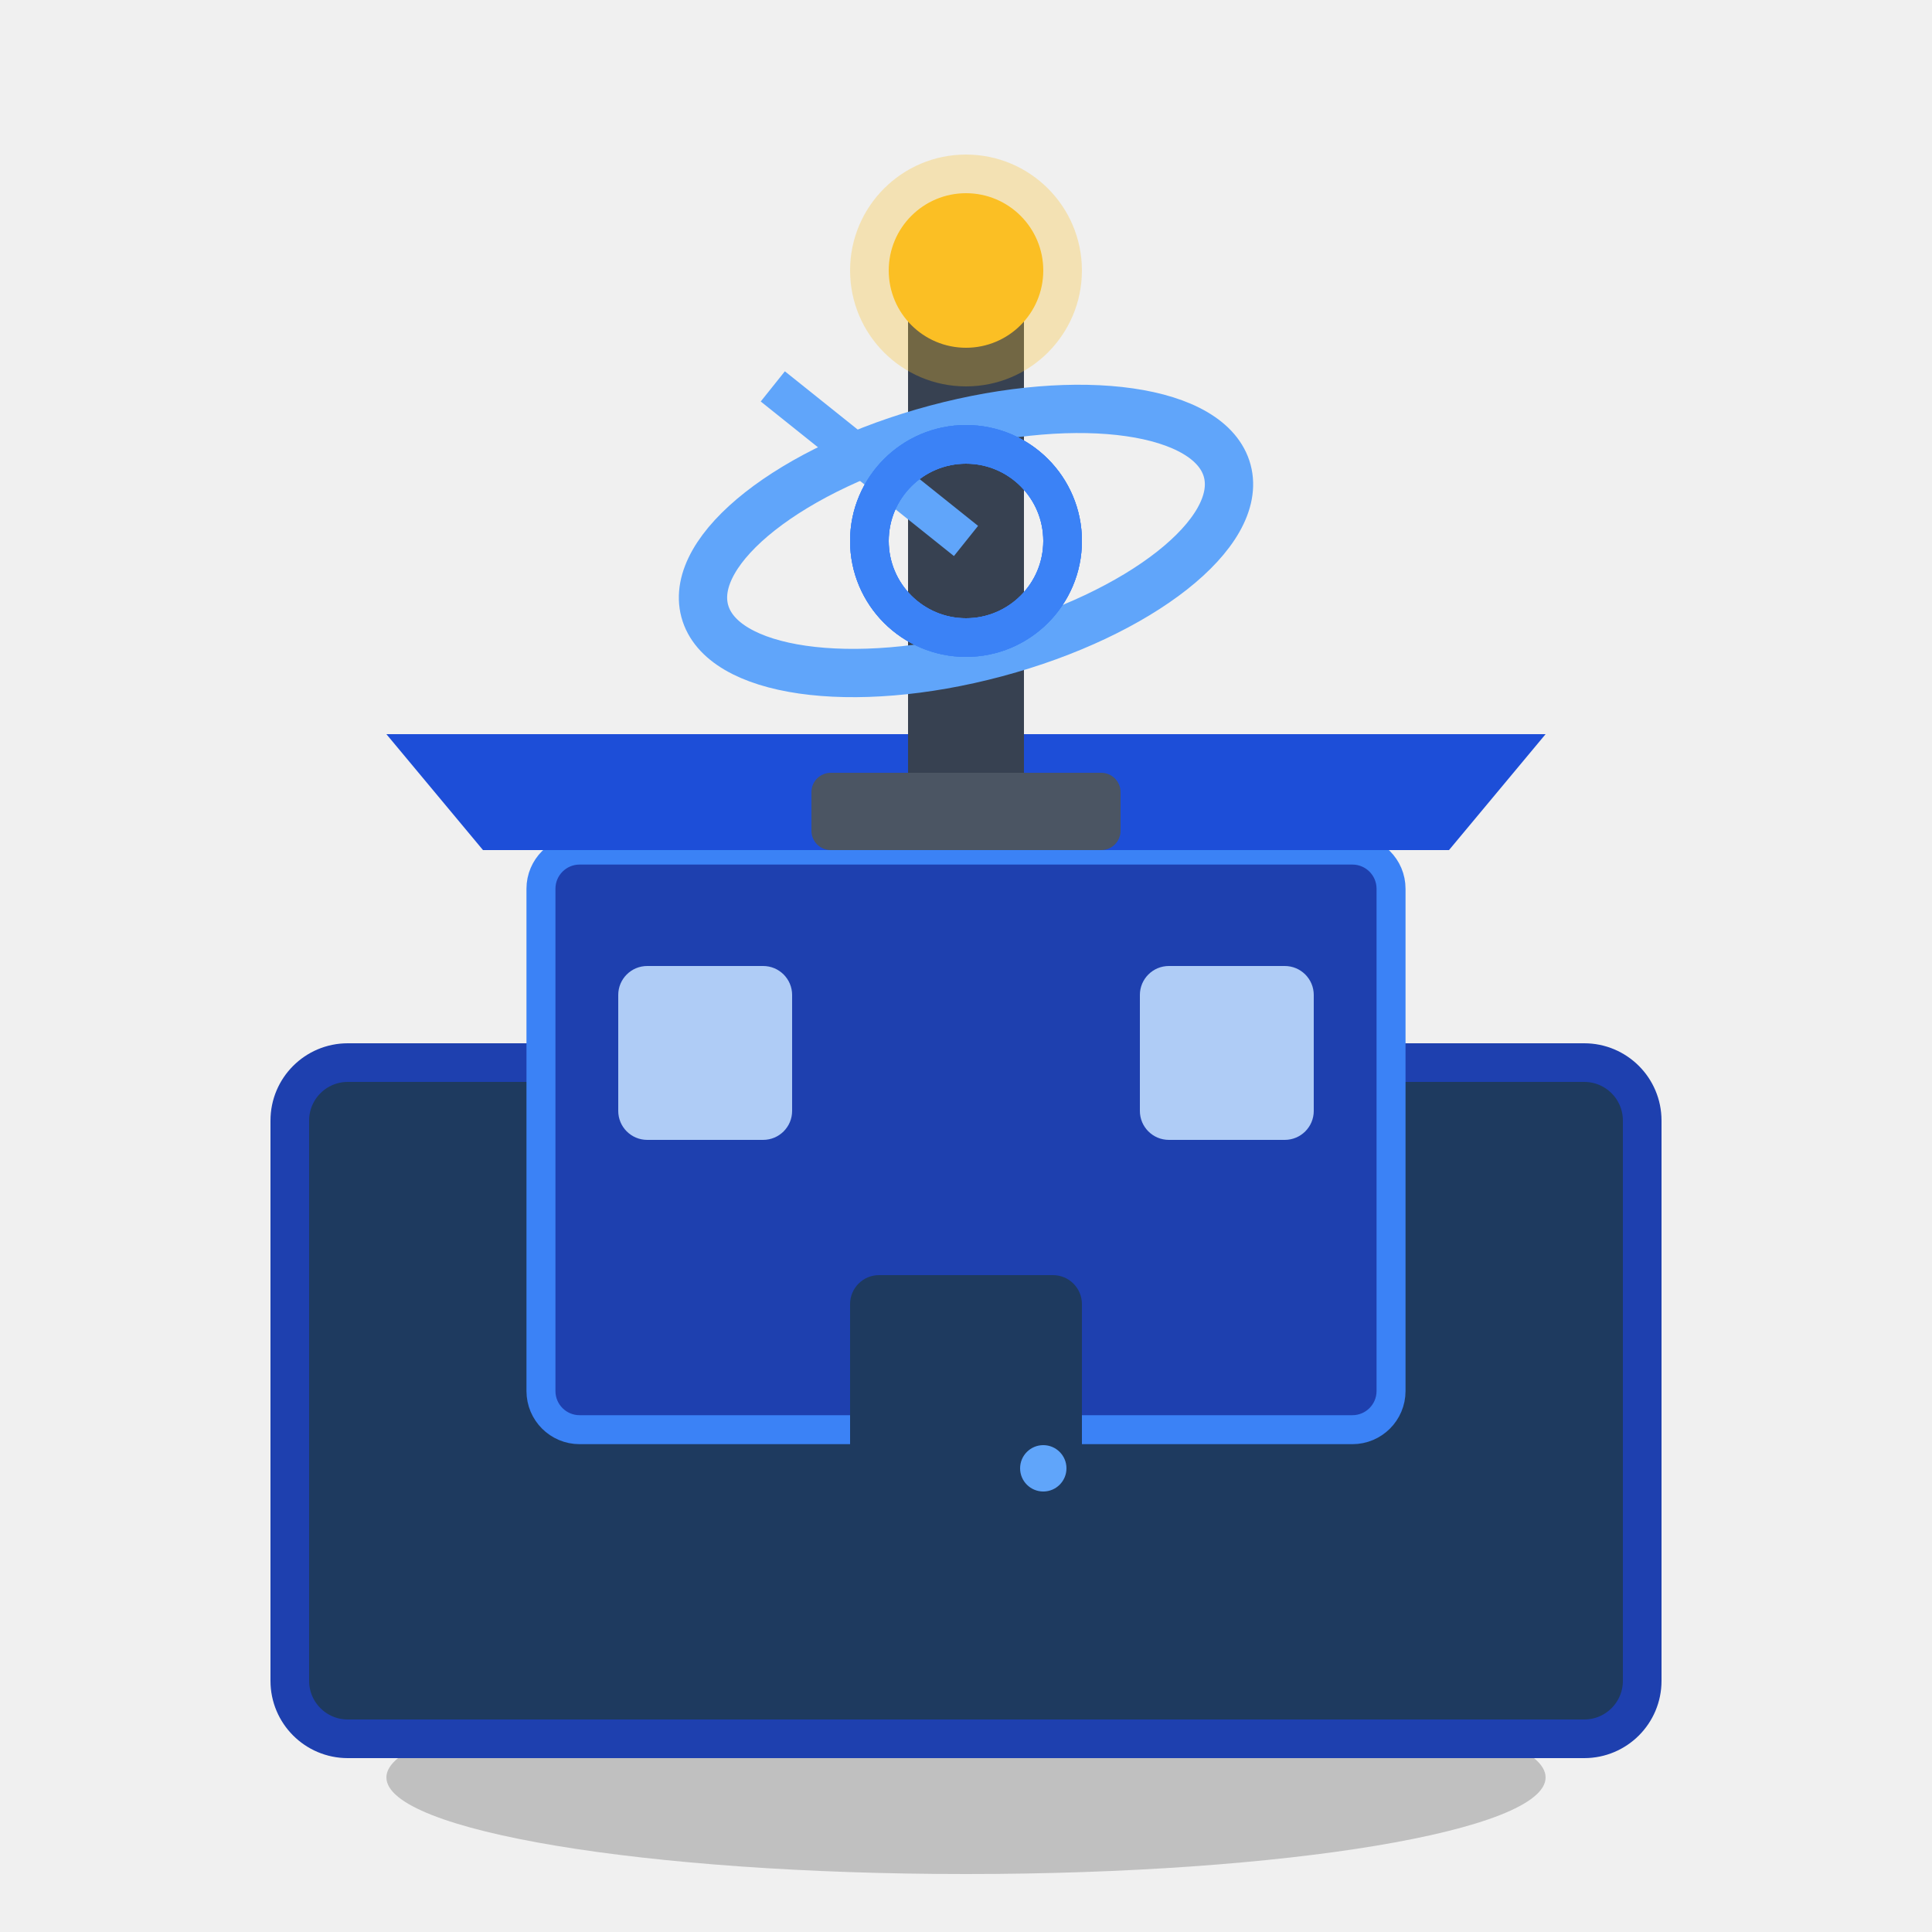
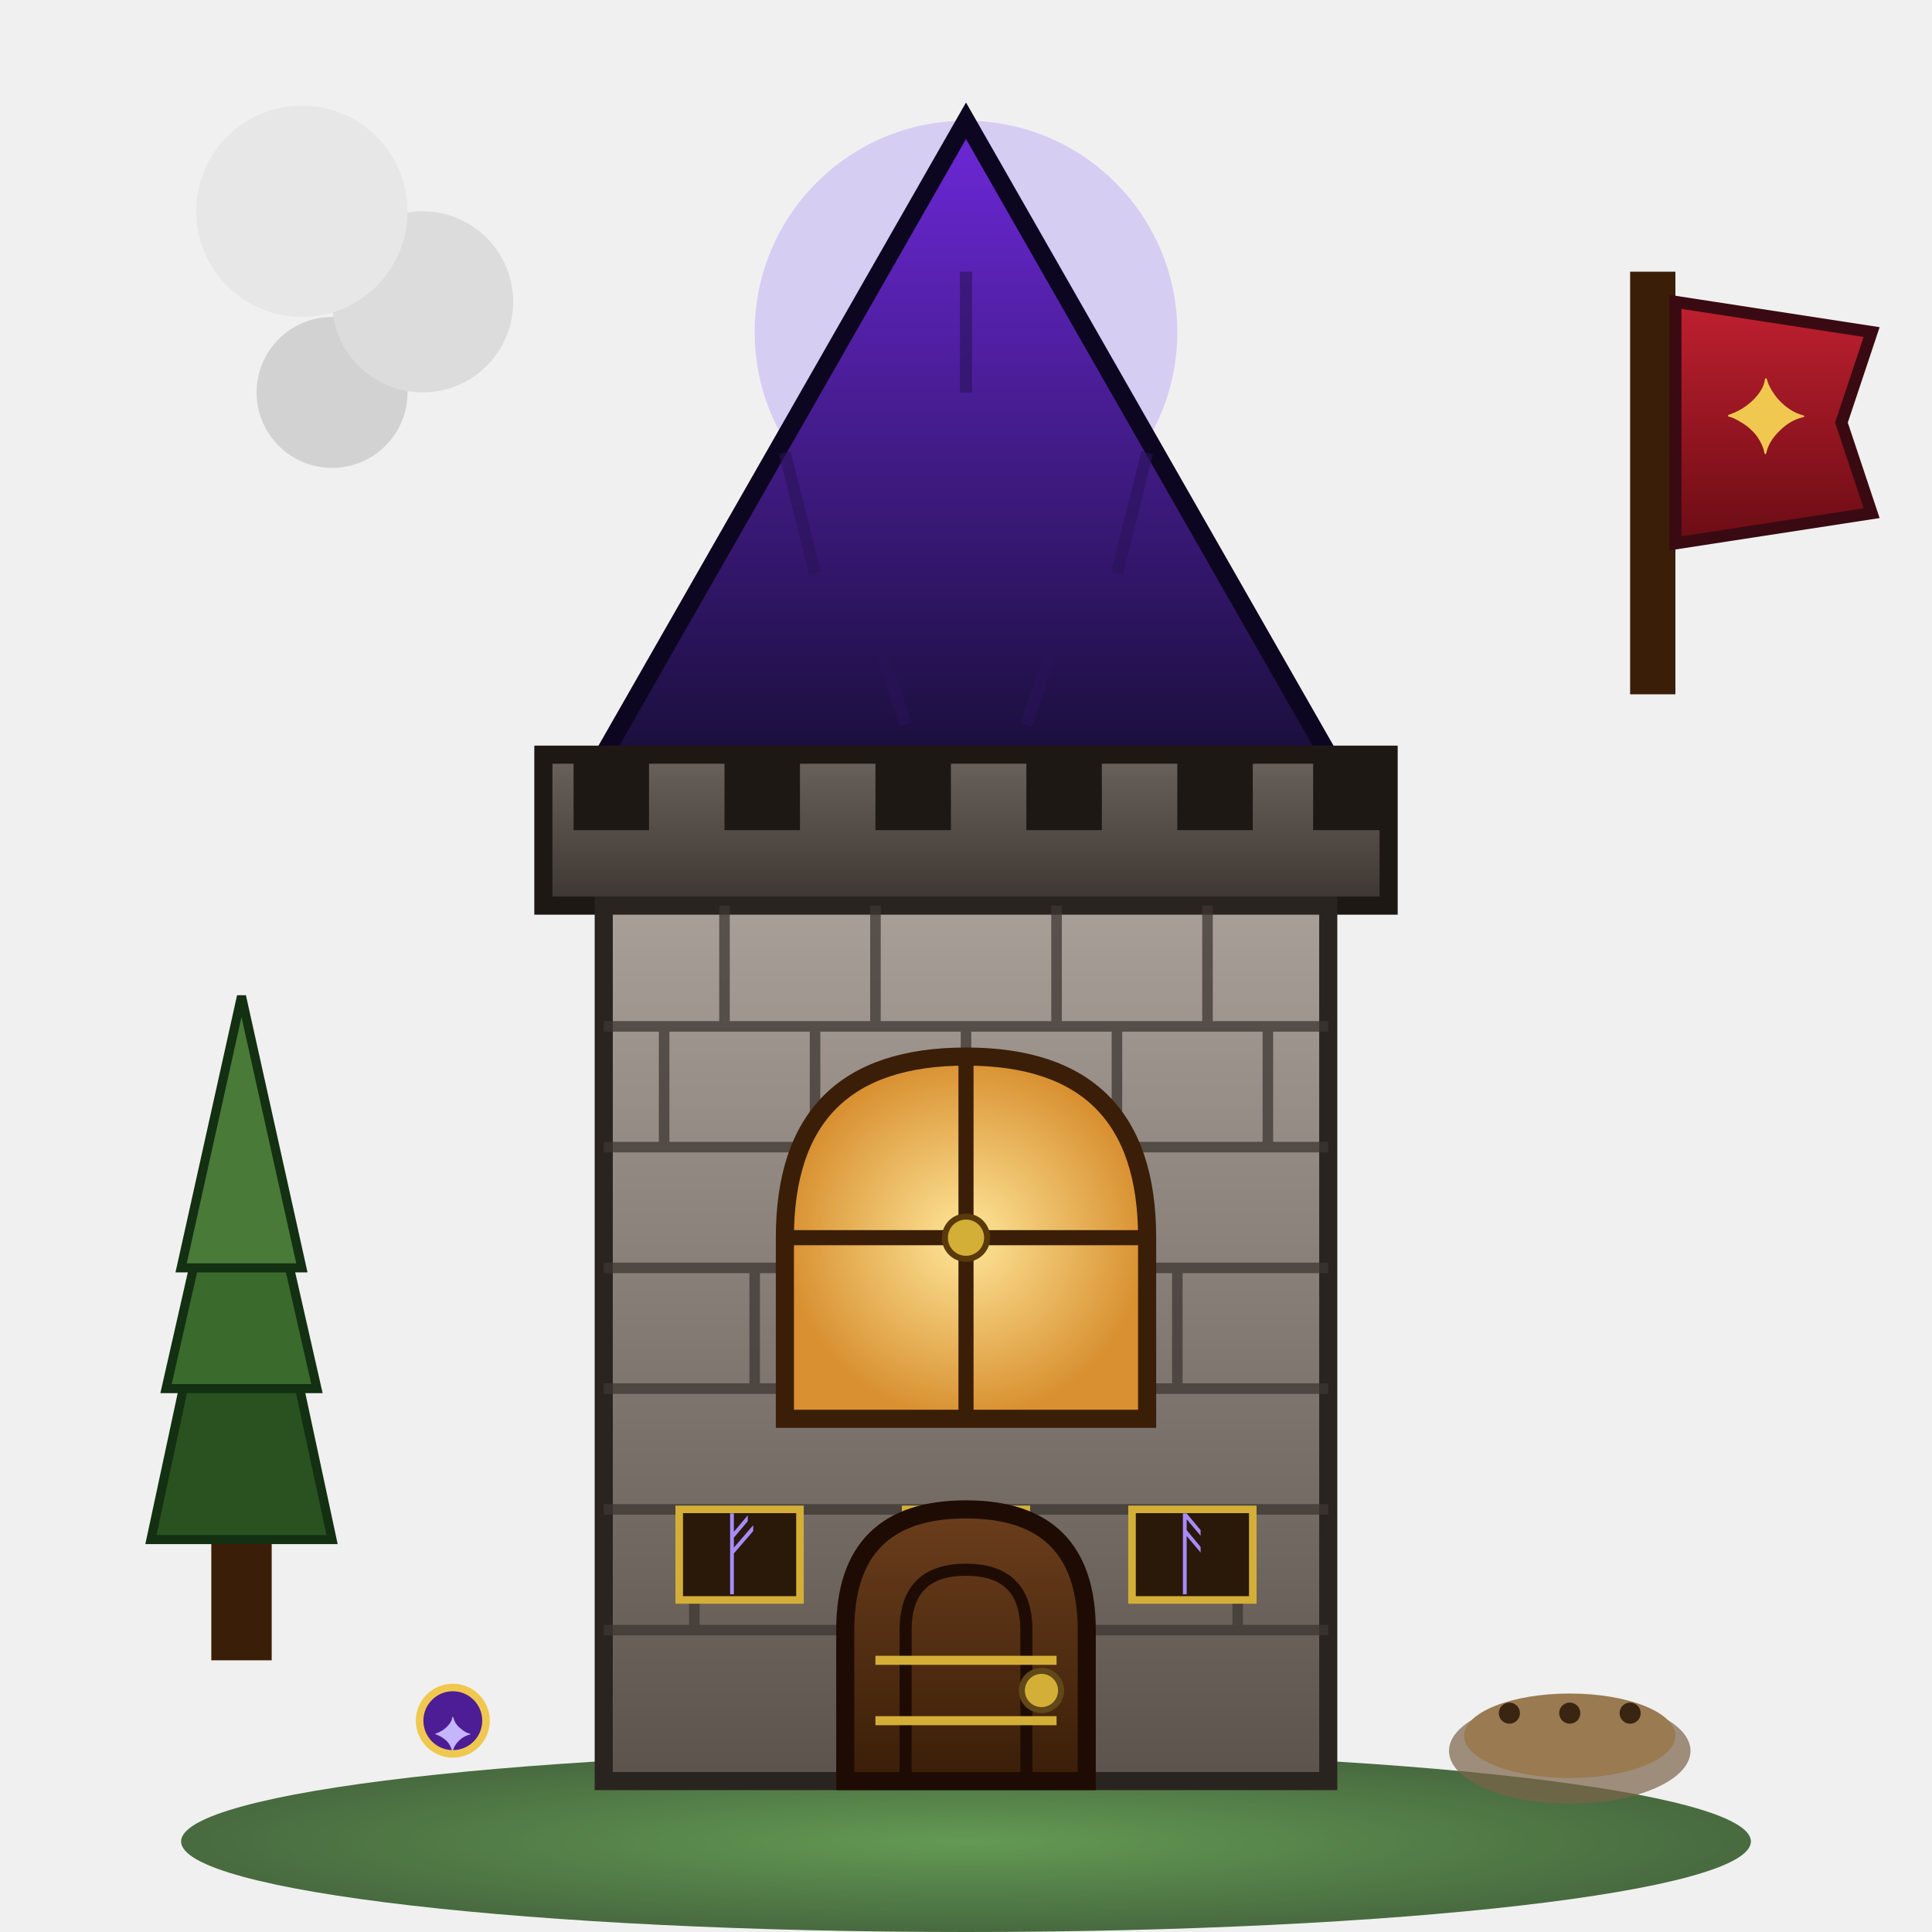
- <svg xmlns="http://www.w3.org/2000/svg" viewBox="0 0 100 100" width="100" height="100">
+ <svg xmlns="http://www.w3.org/2000/svg" viewBox="0 0 128 128" shape-rendering="geometricPrecision">
  <defs>
+     <linearGradient id="stoneGrad" x1="0" y1="0" x2="0" y2="1">
+       <stop offset="0" stop-color="#a8a098" />
+       <stop offset="1" stop-color="#5c544c" />
+     </linearGradient>
+     <linearGradient id="stoneGradDark" x1="0" y1="0" x2="0" y2="1">
+       <stop offset="0" stop-color="#6a625c" />
+       <stop offset="1" stop-color="#3c3632" />
+     </linearGradient>
+     <linearGradient id="roofGradTower" x1="0" y1="0" x2="0" y2="1">
+       <stop offset="0" stop-color="#6d28d9" />
+       <stop offset="1" stop-color="#1a0f3c" />
+     </linearGradient>
+     <linearGradient id="bannerGrad" x1="0" y1="0" x2="0" y2="1">
+       <stop offset="0" stop-color="#c02030" />
+       <stop offset="1" stop-color="#6b0c14" />
+     </linearGradient>
+     <linearGradient id="doorGradT" x1="0" y1="0" x2="0" y2="1">
+       <stop offset="0" stop-color="#6b3e1c" />
+       <stop offset="1" stop-color="#3a1e08" />
+     </linearGradient>
+     <radialGradient id="windowGlowT" cx="0.5" cy="0.5" r="0.5">
+       <stop offset="0" stop-color="#ffe79a" />
+       <stop offset="1" stop-color="#d89030" />
+     </radialGradient>
+     <radialGradient id="orbGrad" cx="0.5" cy="0.4" r="0.6">
+       <stop offset="0" stop-color="#ffffff" />
+       <stop offset="0.35" stop-color="#c4b5fd" />
+       <stop offset="0.85" stop-color="#6d28d9" />
+       <stop offset="1" stop-color="#2a0a5a" />
+     </radialGradient>
+     <radialGradient id="grassGradT" cx="0.5" cy="0.5" r="0.5">
+       <stop offset="0" stop-color="#4a8a38" />
+       <stop offset="1" stop-color="#2a5220" />
+     </radialGradient>
    <style>
-       .ring { animation: ring 2s ease-out infinite; transform-origin: 50px 28px; }
-       .ring2 { animation: ring 2s ease-out infinite 0.7s; transform-origin: 50px 28px; }
-       .ring3 { animation: ring 2s ease-out infinite 1.4s; transform-origin: 50px 28px; }
-       .blink { animation: blink 1.2s ease-in-out infinite; }
-       @keyframes ring {
-         0% { r: 5; opacity: 0.9; }
-         100% { r: 24; opacity: 0; }
+       .orbFloat { animation: orbFloat 3s ease-in-out infinite; transform-origin: 64px 22px; }
+       .orbAura { animation: orbAura 2.2s ease-in-out infinite; transform-origin: 64px 22px; }
+       .runeA { animation: runePulse 2.8s ease-in-out infinite; }
+       .runeB { animation: runePulse 2.8s ease-in-out infinite 0.9s; }
+       .runeC { animation: runePulse 2.8s ease-in-out infinite 1.8s; }
+       .banner { animation: banner 4s ease-in-out infinite; transform-origin: 98px 22px; }
+       @keyframes orbFloat {
+         0%, 100% { transform: translateY(0); }
+         50% { transform: translateY(-2px); }
      }
-       @keyframes blink {
-         0%, 100% { opacity: 1; }
-         50% { opacity: 0.2; }
+       @keyframes orbAura {
+         0%, 100% { opacity: 0.25; }
+         50% { opacity: 0.55; }
+       }
+       @keyframes runePulse {
+         0%, 100% { opacity: 0.3; }
+         50% { opacity: 1; }
+       }
+       @keyframes banner {
+         0%, 100% { transform: skewY(0deg); }
+         50% { transform: skewY(-3deg); }
      }
    </style>
  </defs>
-   <ellipse cx="50" cy="92" rx="30" ry="5" fill="#000" opacity="0.2" />
-   <rect x="15" y="55" width="70" height="35" rx="3" fill="#1e3a5f" stroke="#1e40af" stroke-width="2" />
-   <rect x="28" y="44" width="44" height="30" rx="2" fill="#1e40af" stroke="#3b82f6" stroke-width="1.5" />
-   <polygon points="25,44 75,44 80,38 20,38" fill="#1d4ed8" />
-   <rect x="32" y="50" width="9" height="9" rx="1.5" fill="#bfdbfe" opacity="0.9" />
-   <rect x="59" y="50" width="9" height="9" rx="1.5" fill="#bfdbfe" opacity="0.9" />
-   <rect x="44" y="66" width="12" height="19" rx="1.5" fill="#1e3a5f" />
-   <circle cx="54" cy="76" r="1.2" fill="#60a5fa" />
-   <rect x="47" y="14" width="6" height="28" fill="#374151" />
-   <rect x="42" y="40" width="16" height="4" rx="1" fill="#4b5563" />
-   <ellipse cx="50" cy="28" rx="14" ry="6" fill="none" stroke="#60a5fa" stroke-width="2.5" transform="rotate(-15, 50, 28)" />
-   <line x1="50" y1="28" x2="40" y2="20" stroke="#60a5fa" stroke-width="2" />
-   <circle class="ring" cx="50" cy="28" r="5" fill="none" stroke="#3b82f6" stroke-width="2" />
-   <circle class="ring2" cx="50" cy="28" r="5" fill="none" stroke="#3b82f6" stroke-width="2" />
-   <circle class="ring3" cx="50" cy="28" r="5" fill="none" stroke="#3b82f6" stroke-width="2" />
-   <circle class="blink" cx="50" cy="14" r="4" fill="#fbbf24" />
-   <circle class="blink" cx="50" cy="14" r="6" fill="#fbbf24" opacity="0.3" />
+   <ellipse cx="64" cy="122" rx="52" ry="6" fill="url(#grassGradT)" opacity="0.85" />
+   <g opacity="0.75">
+     <circle cx="22" cy="26" r="5" fill="#c8c8c8" />
+     <circle cx="28" cy="20" r="6" fill="#d6d6d6" />
+     <circle cx="20" cy="14" r="7" fill="#e4e4e4" />
+   </g>
+   <rect x="108" y="18" width="3" height="28" fill="#3a1e08" />
+   <g class="banner">
+     <path d="M111,20 L124,22 L122,28 L124,34 L111,36 Z" fill="url(#bannerGrad)" stroke="#3a0a12" stroke-width="0.8" />
+     <text x="117" y="30" font-size="7" fill="#f0c850" text-anchor="middle" font-family="serif">✦</text>
+   </g>
+   <g class="orbAura">
+     <circle cx="64" cy="22" r="14" fill="#a78bfa" opacity="0.35" />
+   </g>
+   <g class="orbFloat">
+     <circle cx="64" cy="22" r="7" fill="url(#orbGrad)" />
+     <circle cx="62" cy="20" r="2" fill="#ffffff" opacity="0.9" />
+     <circle cx="66" cy="24" r="0.9" fill="#ffffff" opacity="0.7" />
+   </g>
+   <polygon points="40,50 64,8 88,50" fill="url(#roofGradTower)" stroke="#0d0620" stroke-width="1.2" />
+   <g stroke="#2a1258" stroke-width="0.8" opacity="0.6" fill="none">
+     <line x1="52" y1="30" x2="54" y2="38" />
+     <line x1="64" y1="18" x2="64" y2="26" />
+     <line x1="76" y1="30" x2="74" y2="38" />
+     <line x1="58" y1="42" x2="60" y2="48" />
+     <line x1="70" y1="42" x2="68" y2="48" />
+   </g>
+   <polygon points="40,50 88,50 85,54 43,54" fill="#0d0620" />
+   <rect x="36" y="50" width="56" height="10" fill="url(#stoneGradDark)" stroke="#1e1814" stroke-width="1.2" />
+   <g fill="#1e1814">
+     <rect x="38" y="50" width="5" height="5" />
+     <rect x="48" y="50" width="5" height="5" />
+     <rect x="58" y="50" width="5" height="5" />
+     <rect x="68" y="50" width="5" height="5" />
+     <rect x="78" y="50" width="5" height="5" />
+     <rect x="88" y="50" width="5" height="5" transform="translate(-1,0)" />
+   </g>
+   <rect x="40" y="60" width="48" height="58" fill="url(#stoneGrad)" stroke="#2a2420" stroke-width="1.2" />
+   <g stroke="#3c3632" stroke-width="0.7" fill="none" opacity="0.75">
+     <line x1="40" y1="68" x2="88" y2="68" />
+     <line x1="40" y1="76" x2="88" y2="76" />
+     <line x1="40" y1="84" x2="88" y2="84" />
+     <line x1="40" y1="92" x2="88" y2="92" />
+     <line x1="40" y1="100" x2="88" y2="100" />
+     <line x1="40" y1="108" x2="88" y2="108" />
+     <line x1="48" y1="60" x2="48" y2="68" />
+     <line x1="58" y1="68" x2="58" y2="60" />
+     <line x1="70" y1="60" x2="70" y2="68" />
+     <line x1="80" y1="68" x2="80" y2="60" />
+     <line x1="44" y1="68" x2="44" y2="76" />
+     <line x1="54" y1="76" x2="54" y2="68" />
+     <line x1="64" y1="68" x2="64" y2="76" />
+     <line x1="74" y1="76" x2="74" y2="68" />
+     <line x1="84" y1="68" x2="84" y2="76" />
+     <line x1="50" y1="84" x2="50" y2="92" />
+     <line x1="62" y1="92" x2="62" y2="84" />
+     <line x1="78" y1="84" x2="78" y2="92" />
+     <line x1="46" y1="100" x2="46" y2="108" />
+     <line x1="66" y1="108" x2="66" y2="100" />
+     <line x1="82" y1="100" x2="82" y2="108" />
+   </g>
+   <path d="M52,82 Q52,70 64,70 Q76,70 76,82 L76,94 L52,94 Z" fill="url(#windowGlowT)" stroke="#3a1e08" stroke-width="1.2" />
+   <line x1="64" y1="70" x2="64" y2="94" stroke="#3a1e08" stroke-width="1" />
+   <line x1="52" y1="82" x2="76" y2="82" stroke="#3a1e08" stroke-width="1" />
+   <circle cx="64" cy="82" r="1.4" fill="#d4af37" stroke="#5a3a0a" stroke-width="0.4" />
+   <rect x="45" y="100" width="8" height="6" fill="#2a1808" stroke="#d4af37" stroke-width="0.5" />
+   <text class="runeA" x="49" y="105" font-size="6" fill="#a78bfa" text-anchor="middle" font-family="serif">ᚠ</text>
+   <rect x="75" y="100" width="8" height="6" fill="#2a1808" stroke="#d4af37" stroke-width="0.5" />
+   <text class="runeB" x="79" y="105" font-size="6" fill="#a78bfa" text-anchor="middle" font-family="serif">ᚨ</text>
+   <rect x="60" y="100" width="8" height="6" fill="#2a1808" stroke="#d4af37" stroke-width="0.5" />
+   <text class="runeC" x="64" y="105" font-size="6" fill="#fbbf24" text-anchor="middle" font-family="serif">✦</text>
+   <path d="M56,118 L56,108 Q56,100 64,100 Q72,100 72,108 L72,118 Z" fill="url(#doorGradT)" stroke="#1e0c04" stroke-width="1.2" />
+   <path d="M60,118 L60,108 Q60,104 64,104 Q68,104 68,108 L68,118" stroke="#1e0c04" stroke-width="0.8" fill="none" />
+   <g stroke="#d4af37" stroke-width="0.6" fill="none">
+     <path d="M58,110 L70,110" />
+     <path d="M58,114 L70,114" />
+   </g>
+   <circle cx="69" cy="112" r="1.3" fill="#d4af37" stroke="#604818" stroke-width="0.4" />
+   <g>
+     <rect x="14" y="96" width="4" height="14" fill="#3a1e08" />
+     <polygon points="10,102 16,74 22,102" fill="#2a5220" stroke="#133012" stroke-width="0.6" />
+     <polygon points="11,92 16,70 21,92" fill="#3a6a2c" stroke="#133012" stroke-width="0.6" />
+     <polygon points="12,84 16,66 20,84" fill="#4a7a38" stroke="#133012" stroke-width="0.6" />
+   </g>
+   <g>
+     <ellipse cx="104" cy="116" rx="8" ry="3.5" fill="#7a6248" opacity="0.7" />
+     <ellipse cx="104" cy="115" rx="7" ry="2.8" fill="#9a7a50" />
+     <circle cx="100" cy="113.5" r="0.7" fill="#3a2412" />
+     <circle cx="104" cy="113.5" r="0.7" fill="#3a2412" />
+     <circle cx="108" cy="113.5" r="0.7" fill="#3a2412" />
+   </g>
+   <g>
+     <circle cx="30" cy="114" r="2.2" fill="#4c1d95" stroke="#f0c850" stroke-width="0.5" />
+     <text class="runeA" x="30" y="116" font-size="3.2" fill="#c4b5fd" text-anchor="middle" font-family="serif">✦</text>
+   </g>
</svg>
